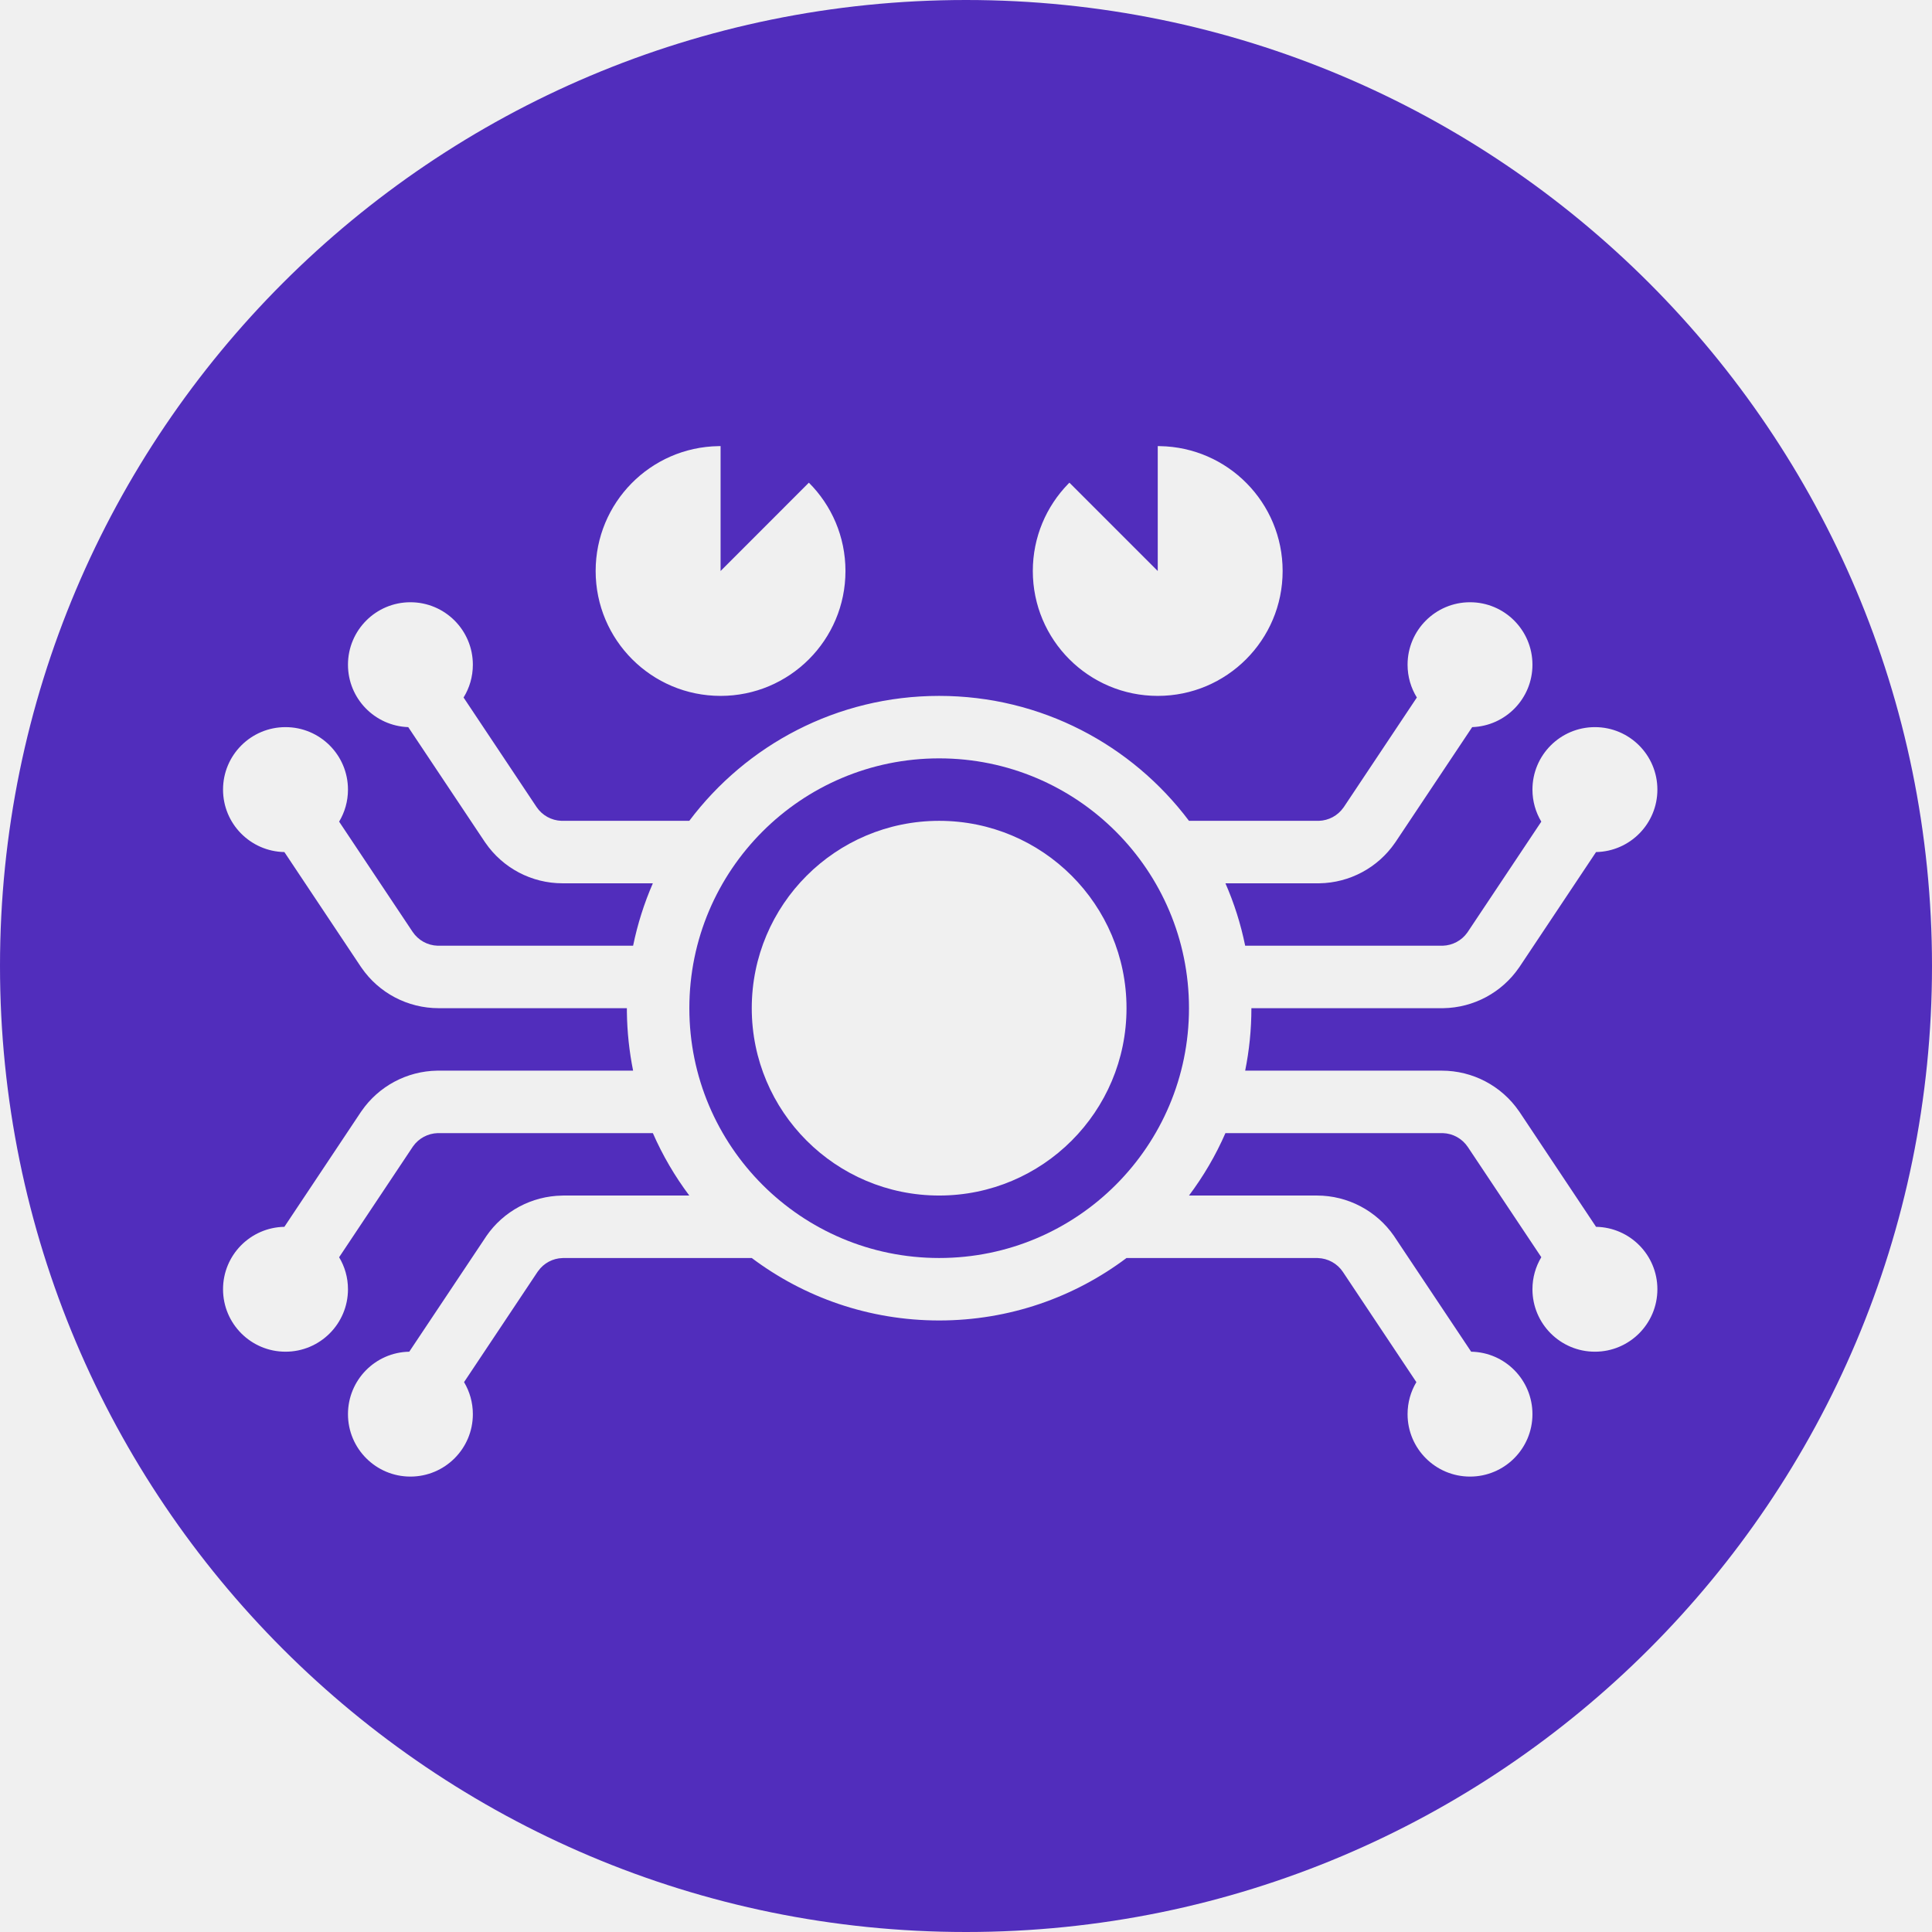
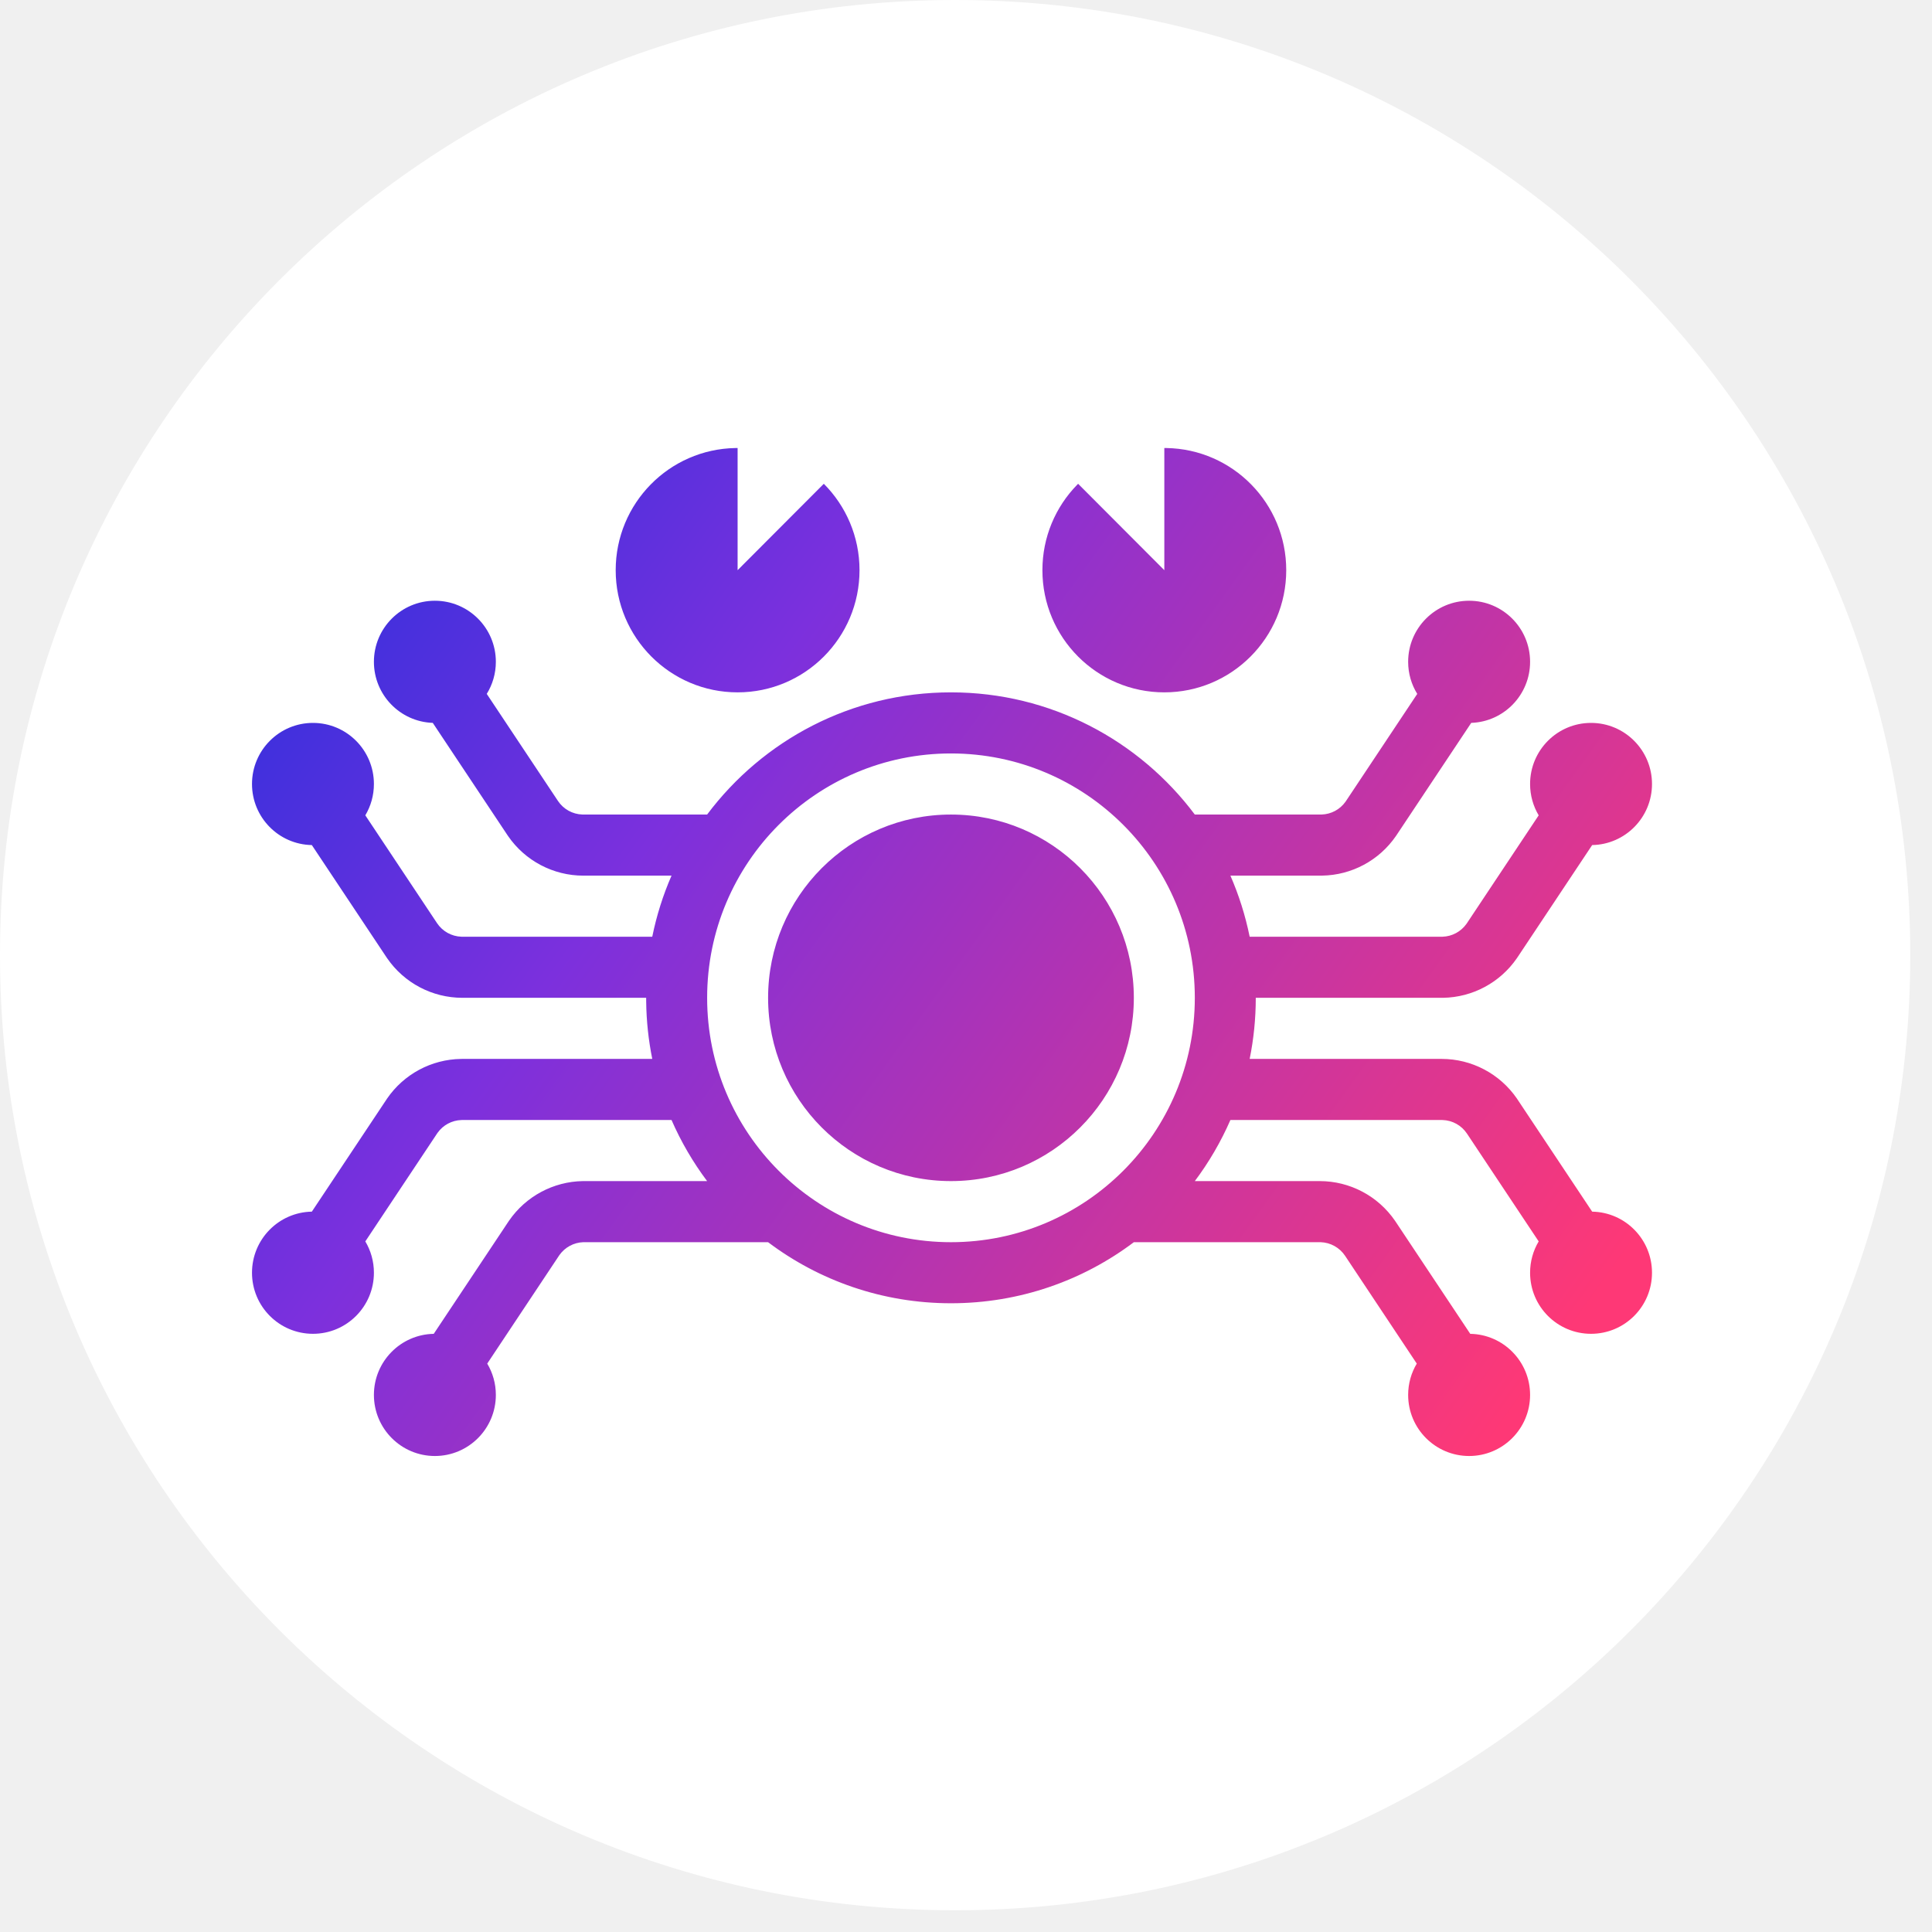
- <svg xmlns="http://www.w3.org/2000/svg" width="36" height="36" viewBox="0 0 36 36" fill="none">
-   <path fill-rule="evenodd" clip-rule="evenodd" d="M12.845 18.786C12.845 16.215 14.929 14.131 17.5 14.131C20.071 14.131 22.155 16.215 22.155 18.786C22.155 21.357 20.071 23.441 17.5 23.441C14.929 23.441 12.845 21.357 12.845 18.786ZM17.5 15.295C19.428 15.295 20.991 16.858 20.991 18.786C20.991 20.714 19.428 22.277 17.5 22.277C15.572 22.277 14.008 20.714 14.008 18.786C14.008 16.858 15.572 15.295 17.5 15.295Z" fill="#512DBC" />
-   <path fill-rule="evenodd" clip-rule="evenodd" d="M0 18V17.998C0.001 8.057 8.06 0 18 0C27.941 0 36 8.059 36 18C36 27.941 27.941 36 18 36C8.059 36 0 27.941 0 18ZM21.611 8.313L21.573 8.312V10.64L19.927 8.994L19.905 9.016C19.497 9.435 19.245 10.008 19.245 10.64C19.245 11.925 20.287 12.967 21.573 12.967C22.858 12.967 23.9 11.925 23.9 10.64C23.9 9.367 22.879 8.333 21.611 8.313ZM28.555 12.386C28.555 11.743 28.034 11.222 27.392 11.222C26.749 11.222 26.228 11.743 26.228 12.386C26.228 12.61 26.291 12.819 26.401 12.997L25.042 15.036L25.031 15.051C24.926 15.199 24.758 15.289 24.576 15.295L24.558 15.295L22.155 15.295C21.093 13.882 19.403 12.967 17.5 12.967C15.596 12.967 13.906 13.882 12.844 15.295L10.481 15.295L10.463 15.295C10.275 15.289 10.102 15.193 9.997 15.036L8.638 12.997C8.748 12.819 8.811 12.61 8.811 12.386C8.811 11.743 8.29 11.222 7.647 11.222C7.005 11.222 6.484 11.743 6.484 12.386C6.484 13.015 6.983 13.527 7.607 13.549L9.029 15.681L9.045 15.704C9.37 16.176 9.907 16.459 10.481 16.459L12.165 16.459C12.004 16.828 11.88 17.218 11.797 17.622L8.173 17.622L8.154 17.622C7.966 17.616 7.793 17.52 7.688 17.363L6.319 15.31C6.424 15.135 6.484 14.931 6.484 14.713C6.484 14.07 5.963 13.549 5.32 13.549C4.677 13.549 4.156 14.07 4.156 14.713C4.156 15.349 4.666 15.865 5.299 15.877L6.72 18.009L6.736 18.032C7.061 18.504 7.598 18.786 8.173 18.786L11.681 18.786L11.681 18.857C11.686 19.23 11.726 19.596 11.797 19.95L8.173 19.95L8.145 19.95C7.581 19.959 7.056 20.24 6.736 20.704L6.72 20.727L5.299 22.86C4.666 22.871 4.156 23.387 4.156 24.023C4.156 24.666 4.677 25.187 5.32 25.187C5.963 25.187 6.484 24.666 6.484 24.023C6.484 23.805 6.424 23.601 6.319 23.427L7.688 21.373L7.699 21.357C7.804 21.21 7.973 21.12 8.154 21.114L8.173 21.114L12.165 21.114C12.347 21.529 12.575 21.919 12.844 22.277L10.5 22.277L10.472 22.278C9.908 22.287 9.383 22.568 9.063 23.032L9.048 23.055L7.626 25.187C6.993 25.198 6.484 25.715 6.484 26.351C6.484 26.993 7.005 27.514 7.647 27.514C8.29 27.514 8.811 26.993 8.811 26.351C8.811 26.133 8.751 25.928 8.647 25.754L10.016 23.7L10.027 23.685C10.132 23.537 10.3 23.447 10.481 23.442L10.5 23.441L14.008 23.441C14.981 24.172 16.19 24.605 17.5 24.605C18.81 24.605 20.019 24.172 20.991 23.441L24.539 23.441L24.558 23.442C24.745 23.448 24.919 23.544 25.023 23.7L26.392 25.754C26.288 25.928 26.228 26.132 26.228 26.351C26.228 26.993 26.749 27.514 27.392 27.514C28.034 27.514 28.555 26.993 28.555 26.351C28.555 25.715 28.046 25.198 27.413 25.187L25.991 23.055L25.976 23.032C25.65 22.56 25.113 22.277 24.539 22.277L22.155 22.277C22.424 21.919 22.653 21.529 22.834 21.114L26.866 21.114L26.885 21.114C27.073 21.12 27.246 21.216 27.351 21.373L28.72 23.426C28.615 23.601 28.555 23.805 28.555 24.023C28.555 24.666 29.076 25.187 29.719 25.187C30.362 25.187 30.883 24.666 30.883 24.023C30.883 23.387 30.373 22.871 29.74 22.86L28.319 20.727L28.303 20.704C27.978 20.233 27.441 19.95 26.866 19.95L23.202 19.95C23.278 19.574 23.318 19.185 23.318 18.786L26.866 18.786L26.894 18.786C27.458 18.777 27.983 18.496 28.303 18.032L28.319 18.009L29.74 15.877C30.373 15.865 30.883 15.349 30.883 14.713C30.883 14.07 30.362 13.549 29.719 13.549C29.076 13.549 28.555 14.07 28.555 14.713C28.555 14.931 28.615 15.135 28.72 15.31L27.351 17.363L27.34 17.379C27.235 17.526 27.066 17.616 26.885 17.622L26.866 17.622L23.202 17.622C23.12 17.218 22.996 16.828 22.834 16.459L24.558 16.459L24.585 16.459C25.149 16.45 25.674 16.169 25.994 15.704L26.01 15.681L27.432 13.549C28.056 13.527 28.555 13.015 28.555 12.386ZM13.427 8.312V10.64L15.072 8.994C15.494 9.415 15.754 9.997 15.754 10.64C15.754 11.925 14.712 12.967 13.427 12.967C12.141 12.967 11.099 11.925 11.099 10.64C11.099 9.367 12.12 8.333 13.388 8.313L13.427 8.312Z" fill="#512DBC" />
+ <svg xmlns="http://www.w3.org/2000/svg" width="69px" height="69px" viewBox="0 0 69 69" version="1.1">
+   <defs>
+     <linearGradient x1="100%" y1="75.92%" x2="0%" y2="24.08%" id="linearGradient-1">
+       <stop stop-color="#FE3876" offset="0%" />
+       <stop stop-color="#7C30DD" offset="71.445%" />
+       <stop stop-color="#3A30DD" offset="100%" />
+     </linearGradient>
+   </defs>
+   <g id="页面-1" stroke="none" stroke-width="1" fill="none" fill-rule="evenodd">
+     <g id="编组-3">
+       <circle id="椭圆形" fill="#FFFFFF" cx="34.112" cy="34.112" r="34.112" />
+       <path d="M52.469,21.455 C53.671,21.455 54.646,22.431 54.646,23.636 C54.646,24.816 53.712,25.777 52.544,25.817 L49.884,29.815 L49.855,29.858 C49.256,30.729 48.274,31.256 47.219,31.272 L47.167,31.273 L43.943,31.273 C44.245,31.965 44.477,32.696 44.631,33.454 L51.486,33.455 L51.521,33.454 C51.86,33.443 52.175,33.274 52.372,32.998 L52.392,32.969 L54.953,29.119 C54.758,28.792 54.646,28.409 54.646,28 C54.646,26.795 55.62,25.818 56.823,25.818 C58.025,25.818 59,26.795 59,28 C59,29.192 58.047,30.16 56.863,30.181 L54.203,34.179 L54.174,34.222 C53.575,35.092 52.593,35.619 51.538,35.636 L51.486,35.636 L44.849,35.636 C44.849,36.384 44.774,37.113 44.631,37.818 L51.486,37.818 C52.561,37.818 53.565,38.348 54.174,39.232 L54.203,39.276 L56.863,43.273 C58.047,43.294 59,44.263 59,45.455 C59,46.66 58.025,47.636 56.823,47.636 C55.62,47.636 54.646,46.66 54.646,45.455 C54.646,45.046 54.758,44.663 54.953,44.336 L52.392,40.486 C52.197,40.192 51.872,40.012 51.521,40.001 L51.486,40 L43.943,40 C43.603,40.779 43.175,41.511 42.672,42.182 L47.132,42.182 C48.207,42.182 49.211,42.711 49.82,43.596 L49.849,43.639 L52.509,47.637 C53.693,47.658 54.646,48.627 54.646,49.818 C54.646,51.023 53.671,52 52.469,52 C51.266,52 50.291,51.023 50.291,49.818 C50.291,49.409 50.404,49.027 50.599,48.7 L48.038,44.849 C47.842,44.556 47.518,44.376 47.167,44.364 L47.132,44.364 L40.495,44.364 C38.676,45.734 36.414,46.545 33.963,46.545 C31.512,46.545 29.25,45.734 27.431,44.364 L20.868,44.364 L20.833,44.364 C20.494,44.375 20.179,44.544 19.982,44.82 L19.962,44.849 L17.401,48.7 C17.596,49.027 17.709,49.409 17.709,49.818 C17.709,51.023 16.734,52 15.531,52 C14.329,52 13.354,51.023 13.354,49.818 C13.354,48.627 14.308,47.658 15.491,47.637 L18.151,43.639 L18.18,43.596 C18.779,42.726 19.761,42.199 20.816,42.182 L20.868,42.182 L25.254,42.182 C24.751,41.511 24.323,40.779 23.983,40 L16.514,40 L16.479,40.001 C16.14,40.012 15.825,40.18 15.628,40.457 L15.608,40.486 L13.047,44.336 C13.242,44.663 13.354,45.046 13.354,45.455 C13.354,46.66 12.38,47.636 11.177,47.636 C9.975,47.636 9,46.66 9,45.455 C9,44.263 9.953,43.294 11.137,43.273 L13.797,39.276 L13.826,39.232 C14.425,38.362 15.407,37.835 16.462,37.819 L16.514,37.818 L23.295,37.818 C23.161,37.155 23.086,36.469 23.078,35.768 L23.077,35.636 L16.514,35.636 C15.439,35.636 14.435,35.107 13.826,34.222 L13.797,34.179 L11.137,30.181 C9.953,30.16 9,29.192 9,28 C9,26.795 9.975,25.818 11.177,25.818 C12.38,25.818 13.354,26.795 13.354,28 C13.354,28.409 13.242,28.791 13.047,29.119 L15.608,32.969 C15.803,33.262 16.128,33.443 16.479,33.454 L16.514,33.455 L23.295,33.454 C23.449,32.696 23.681,31.965 23.983,31.273 L20.833,31.273 C19.759,31.273 18.754,30.743 18.145,29.858 L18.116,29.815 L15.456,25.817 C14.288,25.777 13.354,24.816 13.354,23.636 C13.354,22.431 14.329,21.455 15.531,21.455 C16.734,21.455 17.709,22.431 17.709,23.636 C17.709,24.057 17.59,24.449 17.384,24.782 L19.927,28.605 C20.123,28.899 20.447,29.079 20.798,29.09 L20.833,29.091 L25.254,29.091 C27.24,26.441 30.402,24.727 33.963,24.727 C37.524,24.727 40.686,26.441 42.672,29.091 L47.167,29.091 L47.202,29.09 C47.541,29.079 47.856,28.911 48.053,28.634 L48.073,28.605 L50.616,24.782 C50.41,24.449 50.291,24.057 50.291,23.636 C50.291,22.431 51.266,21.455 52.469,21.455 Z M33.963,26.909 C29.153,26.909 25.255,30.816 25.255,35.636 C25.255,40.456 29.153,44.364 33.963,44.364 C38.773,44.364 42.672,40.456 42.672,35.636 C42.672,30.816 38.773,26.909 33.963,26.909 Z M33.963,29.091 C37.57,29.091 40.494,32.021 40.494,35.636 C40.494,39.251 37.57,42.182 33.963,42.182 C30.356,42.182 27.432,39.251 27.432,35.636 C27.432,32.021 30.356,29.091 33.963,29.091 Z M41.583,16 L41.655,16.001 C44.027,16.039 45.937,17.978 45.937,20.364 C45.937,22.774 43.988,24.727 41.583,24.727 C39.178,24.727 37.229,22.774 37.229,20.364 C37.229,19.179 37.699,18.105 38.464,17.319 L38.504,17.278 L41.583,20.364 L41.583,16 Z M26.343,16 L26.343,20.364 L29.422,17.278 C30.21,18.068 30.697,19.159 30.697,20.364 C30.697,22.774 28.748,24.727 26.343,24.727 C23.938,24.727 21.989,22.774 21.989,20.364 C21.989,17.978 23.899,16.039 26.271,16.001 L26.343,16 Z" id="形状" fill="url(#linearGradient-1)" />
+     </g>
+   </g>
</svg>
